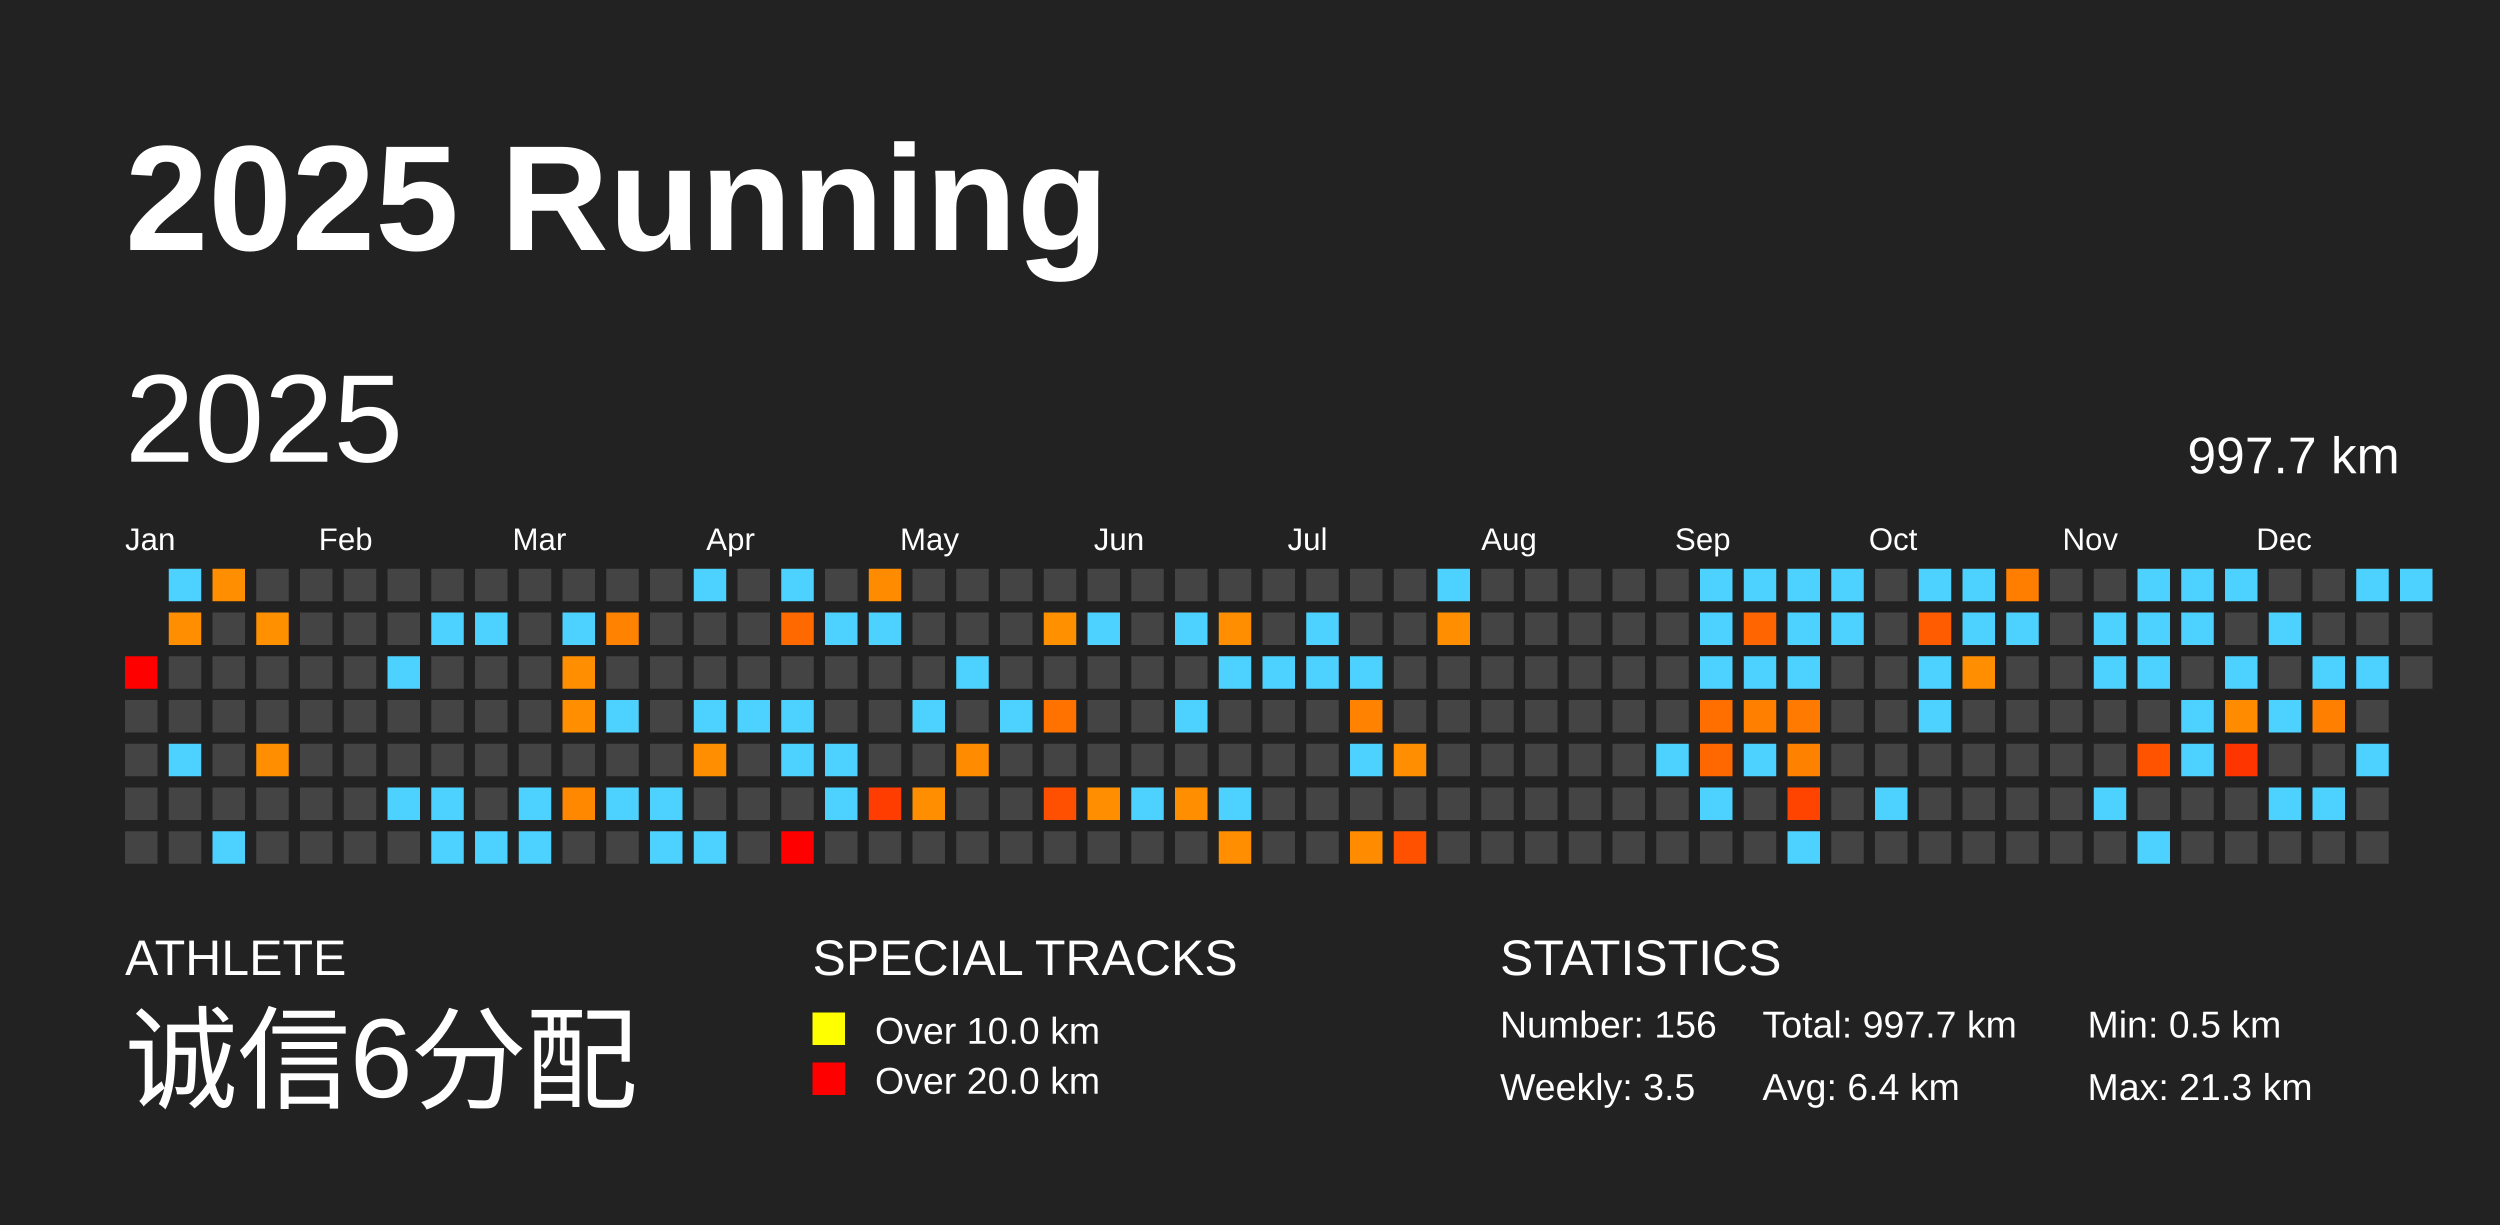
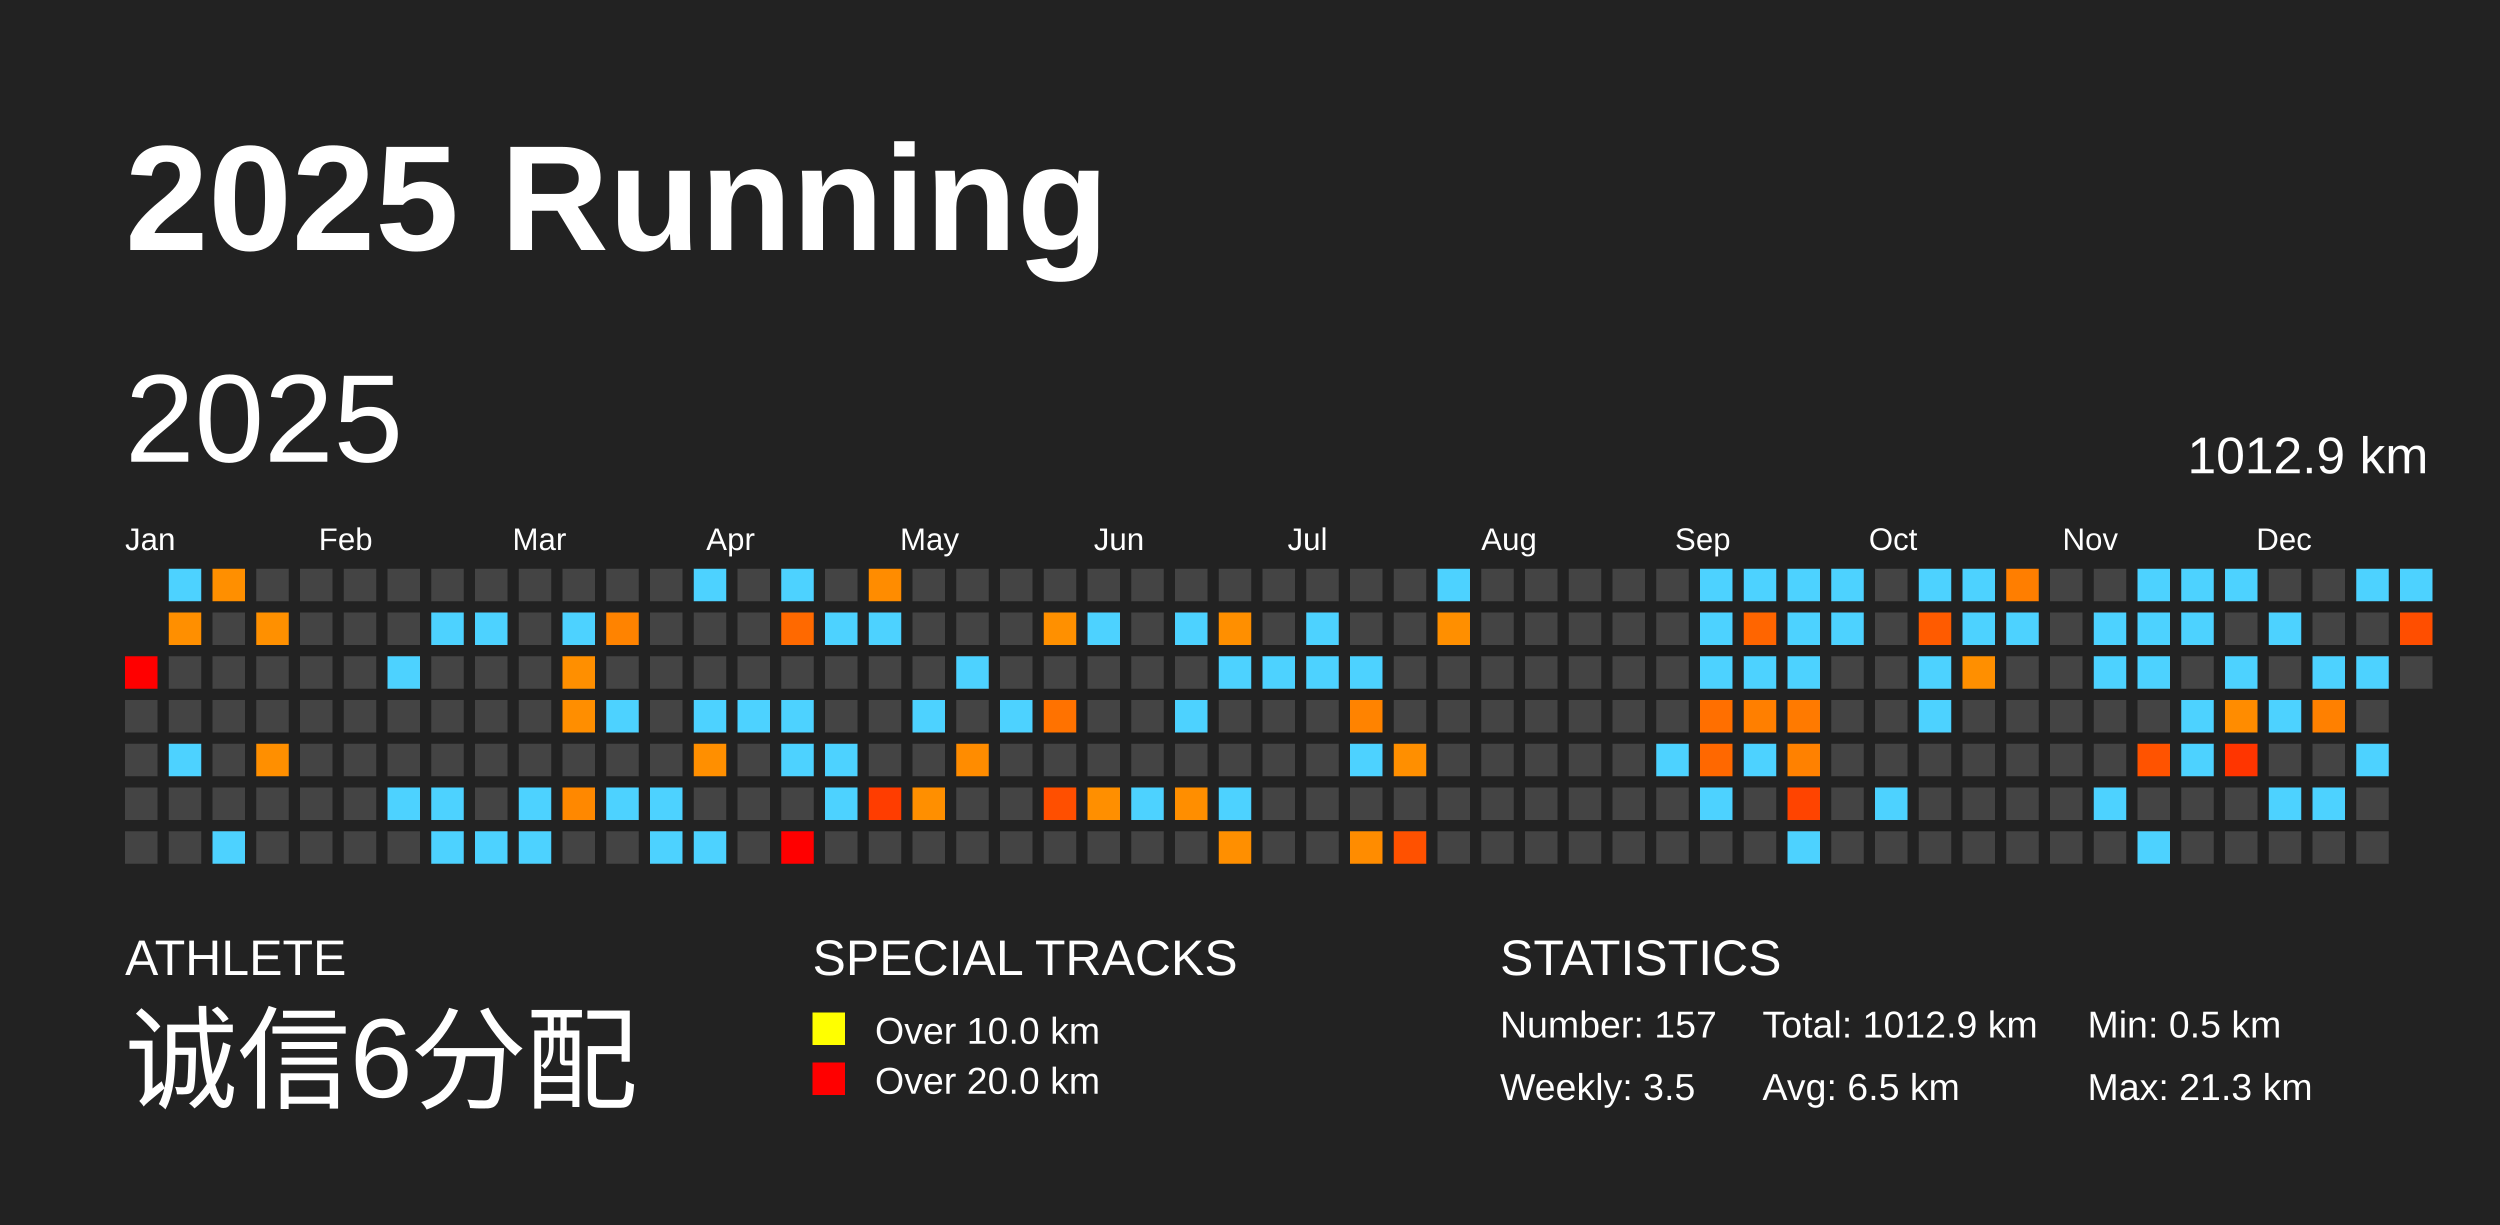
<svg xmlns="http://www.w3.org/2000/svg" baseProfile="full" height="98mm" version="1.1" viewBox="0,0,200,98" width="200mm">
  <defs />
  <rect fill="#222222" height="98" width="200" x="0" y="0" />
  <text fill="#FFFFFF" style="font-size:12px; font-family:Arial; font-weight:bold;" x="10" y="20">2025 Running</text>
  <text fill="#FFFFFF" style="font-size:4px; font-family:Arial" x="10" y="78">ATHLETE</text>
  <text fill="#FFFFFF" style="font-size:9px; font-family:Arial" x="10" y="88">诚信6分配</text>
  <text fill="#FFFFFF" style="font-size:4px; font-family:Arial" x="65" y="78">SPECIAL TRACKS</text>
  <rect fill="yellow" height="2.6" width="2.6" x="65" y="81" />
  <text fill="#FFFFFF" style="font-size:3px; font-family:Arial" x="70" y="83.5">Over 10.0 km</text>
  <rect fill="red" height="2.6" width="2.6" x="65" y="85" />
  <text fill="#FFFFFF" style="font-size:3px; font-family:Arial" x="70" y="87.5">Over 20.0 km</text>
  <text fill="#FFFFFF" style="font-size:4px; font-family:Arial" x="120" y="78">STATISTICS</text>
-   <text fill="#FFFFFF" style="font-size:3px; font-family:Arial" x="120" y="83">Number: 156</text>
+   <text fill="#FFFFFF" style="font-size:3px; font-family:Arial" x="120" y="83">Number: 157</text>
  <text fill="#FFFFFF" style="font-size:3px; font-family:Arial" x="120" y="88">Weekly: 3.5</text>
-   <text fill="#FFFFFF" style="font-size:3px; font-family:Arial" x="141" y="83">Total: 997.7 km</text>
-   <text fill="#FFFFFF" style="font-size:3px; font-family:Arial" x="141" y="88">Avg: 6.4 km</text>
+   <text fill="#FFFFFF" style="font-size:3px; font-family:Arial" x="141" y="83">Total: 1012.9 km</text>
+   <text fill="#FFFFFF" style="font-size:3px; font-family:Arial" x="141" y="88">Avg: 6.5 km</text>
  <text fill="#FFFFFF" style="font-size:3px; font-family:Arial" x="167" y="83">Min: 0.5 km</text>
  <text fill="#FFFFFF" style="font-size:3px; font-family:Arial" x="167" y="88">Max: 21.3 km</text>
  <text dominant-baseline="hanging" fill="#FFFFFF" style="font-size:10.0px; font-family:Arial;" x="10" y="30">2025</text>
-   <text dominant-baseline="hanging" fill="#FFFFFF" style="font-size:4.125px; font-family:Arial;" x="175" y="35">997.7 km</text>
+   <text dominant-baseline="hanging" fill="#FFFFFF" style="font-size:4.125px; font-family:Arial;" x="175" y="35">1012.9 km</text>
  <text fill="#FFFFFF" style="font-size:2.5px; font-family:Arial" x="10.0" y="44">Jan</text>
  <text fill="#FFFFFF" style="font-size:2.5px; font-family:Arial" x="25.5" y="44">Feb</text>
  <text fill="#FFFFFF" style="font-size:2.5px; font-family:Arial" x="41.0" y="44">Mar</text>
  <text fill="#FFFFFF" style="font-size:2.5px; font-family:Arial" x="56.5" y="44">Apr</text>
  <text fill="#FFFFFF" style="font-size:2.5px; font-family:Arial" x="72.0" y="44">May</text>
  <text fill="#FFFFFF" style="font-size:2.5px; font-family:Arial" x="87.5" y="44">Jun</text>
  <text fill="#FFFFFF" style="font-size:2.5px; font-family:Arial" x="103.0" y="44">Jul</text>
  <text fill="#FFFFFF" style="font-size:2.5px; font-family:Arial" x="118.5" y="44">Aug</text>
  <text fill="#FFFFFF" style="font-size:2.5px; font-family:Arial" x="134.0" y="44">Sep</text>
  <text fill="#FFFFFF" style="font-size:2.5px; font-family:Arial" x="149.5" y="44">Oct</text>
  <text fill="#FFFFFF" style="font-size:2.5px; font-family:Arial" x="165.0" y="44">Nov</text>
  <text fill="#FFFFFF" style="font-size:2.5px; font-family:Arial" x="180.5" y="44">Dec</text>
  <rect fill="red" height="2.6" width="2.6" x="10.0" y="52.5" />
  <rect fill="#444444" height="2.6" width="2.6" x="10.0" y="56.0" />
  <rect fill="#444444" height="2.6" width="2.6" x="10.0" y="59.5" />
  <rect fill="#444444" height="2.6" width="2.6" x="10.0" y="63.0" />
  <rect fill="#444444" height="2.6" width="2.6" x="10.0" y="66.5" />
  <rect fill="#4dd2ff" height="2.6" width="2.6" x="13.5" y="45.5" />
  <rect fill="#ff8f00" height="2.6" width="2.6" x="13.5" y="49.0" />
  <rect fill="#444444" height="2.6" width="2.6" x="13.5" y="52.5" />
  <rect fill="#444444" height="2.6" width="2.6" x="13.5" y="56.0" />
  <rect fill="#4dd2ff" height="2.6" width="2.6" x="13.5" y="59.5" />
  <rect fill="#444444" height="2.6" width="2.6" x="13.5" y="63.0" />
  <rect fill="#444444" height="2.6" width="2.6" x="13.5" y="66.5" />
  <rect fill="#ff8f00" height="2.6" width="2.6" x="17.0" y="45.5" />
  <rect fill="#444444" height="2.6" width="2.6" x="17.0" y="49.0" />
  <rect fill="#444444" height="2.6" width="2.6" x="17.0" y="52.5" />
  <rect fill="#444444" height="2.6" width="2.6" x="17.0" y="56.0" />
  <rect fill="#444444" height="2.6" width="2.6" x="17.0" y="59.5" />
  <rect fill="#444444" height="2.6" width="2.6" x="17.0" y="63.0" />
  <rect fill="#4dd2ff" height="2.6" width="2.6" x="17.0" y="66.5" />
  <rect fill="#444444" height="2.6" width="2.6" x="20.5" y="45.5" />
  <rect fill="#ff9000" height="2.6" width="2.6" x="20.5" y="49.0" />
  <rect fill="#444444" height="2.6" width="2.6" x="20.5" y="52.5" />
  <rect fill="#444444" height="2.6" width="2.6" x="20.5" y="56.0" />
  <rect fill="#ff8f00" height="2.6" width="2.6" x="20.5" y="59.5" />
  <rect fill="#444444" height="2.6" width="2.6" x="20.5" y="63.0" />
  <rect fill="#444444" height="2.6" width="2.6" x="20.5" y="66.5" />
  <rect fill="#444444" height="2.6" width="2.6" x="24.0" y="45.5" />
  <rect fill="#444444" height="2.6" width="2.6" x="24.0" y="49.0" />
  <rect fill="#444444" height="2.6" width="2.6" x="24.0" y="52.5" />
  <rect fill="#444444" height="2.6" width="2.6" x="24.0" y="56.0" />
  <rect fill="#444444" height="2.6" width="2.6" x="24.0" y="59.5" />
  <rect fill="#444444" height="2.6" width="2.6" x="24.0" y="63.0" />
  <rect fill="#444444" height="2.6" width="2.6" x="24.0" y="66.5" />
  <rect fill="#444444" height="2.6" width="2.6" x="27.5" y="45.5" />
  <rect fill="#444444" height="2.6" width="2.6" x="27.5" y="49.0" />
  <rect fill="#444444" height="2.6" width="2.6" x="27.5" y="52.5" />
  <rect fill="#444444" height="2.6" width="2.6" x="27.5" y="56.0" />
  <rect fill="#444444" height="2.6" width="2.6" x="27.5" y="59.5" />
  <rect fill="#444444" height="2.6" width="2.6" x="27.5" y="63.0" />
  <rect fill="#444444" height="2.6" width="2.6" x="27.5" y="66.5" />
  <rect fill="#444444" height="2.6" width="2.6" x="31.0" y="45.5" />
  <rect fill="#444444" height="2.6" width="2.6" x="31.0" y="49.0" />
  <rect fill="#4dd2ff" height="2.6" width="2.6" x="31.0" y="52.5" />
  <rect fill="#444444" height="2.6" width="2.6" x="31.0" y="56.0" />
  <rect fill="#444444" height="2.6" width="2.6" x="31.0" y="59.5" />
  <rect fill="#4dd2ff" height="2.6" width="2.6" x="31.0" y="63.0" />
  <rect fill="#444444" height="2.6" width="2.6" x="31.0" y="66.5" />
  <rect fill="#444444" height="2.6" width="2.6" x="34.5" y="45.5" />
  <rect fill="#4dd2ff" height="2.6" width="2.6" x="34.5" y="49.0" />
  <rect fill="#444444" height="2.6" width="2.6" x="34.5" y="52.5" />
  <rect fill="#444444" height="2.6" width="2.6" x="34.5" y="56.0" />
  <rect fill="#444444" height="2.6" width="2.6" x="34.5" y="59.5" />
  <rect fill="#4dd2ff" height="2.6" width="2.6" x="34.5" y="63.0" />
  <rect fill="#4dd2ff" height="2.6" width="2.6" x="34.5" y="66.5" />
  <rect fill="#444444" height="2.6" width="2.6" x="38.0" y="45.5" />
  <rect fill="#4dd2ff" height="2.6" width="2.6" x="38.0" y="49.0" />
  <rect fill="#444444" height="2.6" width="2.6" x="38.0" y="52.5" />
  <rect fill="#444444" height="2.6" width="2.6" x="38.0" y="56.0" />
  <rect fill="#444444" height="2.6" width="2.6" x="38.0" y="59.5" />
  <rect fill="#444444" height="2.6" width="2.6" x="38.0" y="63.0" />
  <rect fill="#4dd2ff" height="2.6" width="2.6" x="38.0" y="66.5" />
  <rect fill="#444444" height="2.6" width="2.6" x="41.5" y="45.5" />
  <rect fill="#444444" height="2.6" width="2.6" x="41.5" y="49.0" />
  <rect fill="#444444" height="2.6" width="2.6" x="41.5" y="52.5" />
  <rect fill="#444444" height="2.6" width="2.6" x="41.5" y="56.0" />
  <rect fill="#444444" height="2.6" width="2.6" x="41.5" y="59.5" />
  <rect fill="#4dd2ff" height="2.6" width="2.6" x="41.5" y="63.0" />
  <rect fill="#4dd2ff" height="2.6" width="2.6" x="41.5" y="66.5" />
  <rect fill="#444444" height="2.6" width="2.6" x="45.0" y="45.5" />
  <rect fill="#4dd2ff" height="2.6" width="2.6" x="45.0" y="49.0" />
  <rect fill="#ff8f00" height="2.6" width="2.6" x="45.0" y="52.5" />
  <rect fill="#ff8e00" height="2.6" width="2.6" x="45.0" y="56.0" />
  <rect fill="#444444" height="2.6" width="2.6" x="45.0" y="59.5" />
  <rect fill="#ff8800" height="2.6" width="2.6" x="45.0" y="63.0" />
  <rect fill="#444444" height="2.6" width="2.6" x="45.0" y="66.5" />
  <rect fill="#444444" height="2.6" width="2.6" x="48.5" y="45.5" />
  <rect fill="#ff8300" height="2.6" width="2.6" x="48.5" y="49.0" />
  <rect fill="#444444" height="2.6" width="2.6" x="48.5" y="52.5" />
  <rect fill="#4dd2ff" height="2.6" width="2.6" x="48.5" y="56.0" />
  <rect fill="#444444" height="2.6" width="2.6" x="48.5" y="59.5" />
  <rect fill="#4dd2ff" height="2.6" width="2.6" x="48.5" y="63.0" />
  <rect fill="#444444" height="2.6" width="2.6" x="48.5" y="66.5" />
  <rect fill="#444444" height="2.6" width="2.6" x="52.0" y="45.5" />
  <rect fill="#444444" height="2.6" width="2.6" x="52.0" y="49.0" />
  <rect fill="#444444" height="2.6" width="2.6" x="52.0" y="52.5" />
  <rect fill="#444444" height="2.6" width="2.6" x="52.0" y="56.0" />
  <rect fill="#444444" height="2.6" width="2.6" x="52.0" y="59.5" />
  <rect fill="#4dd2ff" height="2.6" width="2.6" x="52.0" y="63.0" />
  <rect fill="#4dd2ff" height="2.6" width="2.6" x="52.0" y="66.5" />
  <rect fill="#4dd2ff" height="2.6" width="2.6" x="55.5" y="45.5" />
  <rect fill="#444444" height="2.6" width="2.6" x="55.5" y="49.0" />
  <rect fill="#444444" height="2.6" width="2.6" x="55.5" y="52.5" />
  <rect fill="#4dd2ff" height="2.6" width="2.6" x="55.5" y="56.0" />
  <rect fill="#ff8f00" height="2.6" width="2.6" x="55.5" y="59.5" />
  <rect fill="#444444" height="2.6" width="2.6" x="55.5" y="63.0" />
  <rect fill="#4dd2ff" height="2.6" width="2.6" x="55.5" y="66.5" />
  <rect fill="#444444" height="2.6" width="2.6" x="59.0" y="45.5" />
  <rect fill="#444444" height="2.6" width="2.6" x="59.0" y="49.0" />
  <rect fill="#444444" height="2.6" width="2.6" x="59.0" y="52.5" />
  <rect fill="#4dd2ff" height="2.6" width="2.6" x="59.0" y="56.0" />
  <rect fill="#444444" height="2.6" width="2.6" x="59.0" y="59.5" />
  <rect fill="#444444" height="2.6" width="2.6" x="59.0" y="63.0" />
  <rect fill="#444444" height="2.6" width="2.6" x="59.0" y="66.5" />
  <rect fill="#4dd2ff" height="2.6" width="2.6" x="62.5" y="45.5" />
  <rect fill="#ff6900" height="2.6" width="2.6" x="62.5" y="49.0" />
  <rect fill="#444444" height="2.6" width="2.6" x="62.5" y="52.5" />
  <rect fill="#4dd2ff" height="2.6" width="2.6" x="62.5" y="56.0" />
  <rect fill="#4dd2ff" height="2.6" width="2.6" x="62.5" y="59.5" />
  <rect fill="#444444" height="2.6" width="2.6" x="62.5" y="63.0" />
  <rect fill="red" height="2.6" width="2.6" x="62.5" y="66.5" />
  <rect fill="#444444" height="2.6" width="2.6" x="66.0" y="45.5" />
  <rect fill="#4dd2ff" height="2.6" width="2.6" x="66.0" y="49.0" />
  <rect fill="#444444" height="2.6" width="2.6" x="66.0" y="52.5" />
  <rect fill="#444444" height="2.6" width="2.6" x="66.0" y="56.0" />
  <rect fill="#4dd2ff" height="2.6" width="2.6" x="66.0" y="59.5" />
  <rect fill="#4dd2ff" height="2.6" width="2.6" x="66.0" y="63.0" />
  <rect fill="#444444" height="2.6" width="2.6" x="66.0" y="66.5" />
  <rect fill="#ff8c00" height="2.6" width="2.6" x="69.5" y="45.5" />
  <rect fill="#4dd2ff" height="2.6" width="2.6" x="69.5" y="49.0" />
  <rect fill="#444444" height="2.6" width="2.6" x="69.5" y="52.5" />
  <rect fill="#444444" height="2.6" width="2.6" x="69.5" y="56.0" />
  <rect fill="#444444" height="2.6" width="2.6" x="69.5" y="59.5" />
  <rect fill="#ff3d00" height="2.6" width="2.6" x="69.5" y="63.0" />
  <rect fill="#444444" height="2.6" width="2.6" x="69.5" y="66.5" />
  <rect fill="#444444" height="2.6" width="2.6" x="73.0" y="45.5" />
  <rect fill="#444444" height="2.6" width="2.6" x="73.0" y="49.0" />
  <rect fill="#444444" height="2.6" width="2.6" x="73.0" y="52.5" />
  <rect fill="#4dd2ff" height="2.6" width="2.6" x="73.0" y="56.0" />
  <rect fill="#444444" height="2.6" width="2.6" x="73.0" y="59.5" />
  <rect fill="#ff8f00" height="2.6" width="2.6" x="73.0" y="63.0" />
  <rect fill="#444444" height="2.6" width="2.6" x="73.0" y="66.5" />
  <rect fill="#444444" height="2.6" width="2.6" x="76.5" y="45.5" />
  <rect fill="#444444" height="2.6" width="2.6" x="76.5" y="49.0" />
  <rect fill="#4dd2ff" height="2.6" width="2.6" x="76.5" y="52.5" />
  <rect fill="#444444" height="2.6" width="2.6" x="76.5" y="56.0" />
  <rect fill="#ff8c00" height="2.6" width="2.6" x="76.5" y="59.5" />
  <rect fill="#444444" height="2.6" width="2.6" x="76.5" y="63.0" />
  <rect fill="#444444" height="2.6" width="2.6" x="76.5" y="66.5" />
  <rect fill="#444444" height="2.6" width="2.6" x="80.0" y="45.5" />
  <rect fill="#444444" height="2.6" width="2.6" x="80.0" y="49.0" />
  <rect fill="#444444" height="2.6" width="2.6" x="80.0" y="52.5" />
  <rect fill="#4dd2ff" height="2.6" width="2.6" x="80.0" y="56.0" />
  <rect fill="#444444" height="2.6" width="2.6" x="80.0" y="59.5" />
  <rect fill="#444444" height="2.6" width="2.6" x="80.0" y="63.0" />
  <rect fill="#444444" height="2.6" width="2.6" x="80.0" y="66.5" />
  <rect fill="#444444" height="2.6" width="2.6" x="83.5" y="45.5" />
  <rect fill="#ff9000" height="2.6" width="2.6" x="83.5" y="49.0" />
  <rect fill="#444444" height="2.6" width="2.6" x="83.5" y="52.5" />
  <rect fill="#ff7200" height="2.6" width="2.6" x="83.5" y="56.0" />
  <rect fill="#444444" height="2.6" width="2.6" x="83.5" y="59.5" />
  <rect fill="#ff4f00" height="2.6" width="2.6" x="83.5" y="63.0" />
  <rect fill="#444444" height="2.6" width="2.6" x="83.5" y="66.5" />
  <rect fill="#444444" height="2.6" width="2.6" x="87.0" y="45.5" />
  <rect fill="#4dd2ff" height="2.6" width="2.6" x="87.0" y="49.0" />
  <rect fill="#444444" height="2.6" width="2.6" x="87.0" y="52.5" />
  <rect fill="#444444" height="2.6" width="2.6" x="87.0" y="56.0" />
  <rect fill="#444444" height="2.6" width="2.6" x="87.0" y="59.5" />
  <rect fill="#ff8f00" height="2.6" width="2.6" x="87.0" y="63.0" />
  <rect fill="#444444" height="2.6" width="2.6" x="87.0" y="66.5" />
  <rect fill="#444444" height="2.6" width="2.6" x="90.5" y="45.5" />
  <rect fill="#444444" height="2.6" width="2.6" x="90.5" y="49.0" />
  <rect fill="#444444" height="2.6" width="2.6" x="90.5" y="52.5" />
  <rect fill="#444444" height="2.6" width="2.6" x="90.5" y="56.0" />
  <rect fill="#444444" height="2.6" width="2.6" x="90.5" y="59.5" />
  <rect fill="#4dd2ff" height="2.6" width="2.6" x="90.5" y="63.0" />
  <rect fill="#444444" height="2.6" width="2.6" x="90.5" y="66.5" />
  <rect fill="#444444" height="2.6" width="2.6" x="94.0" y="45.5" />
  <rect fill="#4dd2ff" height="2.6" width="2.6" x="94.0" y="49.0" />
  <rect fill="#444444" height="2.6" width="2.6" x="94.0" y="52.5" />
  <rect fill="#4dd2ff" height="2.6" width="2.6" x="94.0" y="56.0" />
  <rect fill="#444444" height="2.6" width="2.6" x="94.0" y="59.5" />
  <rect fill="#ff8e00" height="2.6" width="2.6" x="94.0" y="63.0" />
  <rect fill="#444444" height="2.6" width="2.6" x="94.0" y="66.5" />
  <rect fill="#444444" height="2.6" width="2.6" x="97.5" y="45.5" />
  <rect fill="#ff8f00" height="2.6" width="2.6" x="97.5" y="49.0" />
  <rect fill="#4dd2ff" height="2.6" width="2.6" x="97.5" y="52.5" />
  <rect fill="#444444" height="2.6" width="2.6" x="97.5" y="56.0" />
  <rect fill="#444444" height="2.6" width="2.6" x="97.5" y="59.5" />
  <rect fill="#4dd2ff" height="2.6" width="2.6" x="97.5" y="63.0" />
  <rect fill="#ff8f00" height="2.6" width="2.6" x="97.5" y="66.5" />
  <rect fill="#444444" height="2.6" width="2.6" x="101.0" y="45.5" />
  <rect fill="#444444" height="2.6" width="2.6" x="101.0" y="49.0" />
  <rect fill="#4dd2ff" height="2.6" width="2.6" x="101.0" y="52.5" />
  <rect fill="#444444" height="2.6" width="2.6" x="101.0" y="56.0" />
  <rect fill="#444444" height="2.6" width="2.6" x="101.0" y="59.5" />
  <rect fill="#444444" height="2.6" width="2.6" x="101.0" y="63.0" />
  <rect fill="#444444" height="2.6" width="2.6" x="101.0" y="66.5" />
  <rect fill="#444444" height="2.6" width="2.6" x="104.5" y="45.5" />
  <rect fill="#4dd2ff" height="2.6" width="2.6" x="104.5" y="49.0" />
  <rect fill="#4dd2ff" height="2.6" width="2.6" x="104.5" y="52.5" />
  <rect fill="#444444" height="2.6" width="2.6" x="104.5" y="56.0" />
  <rect fill="#444444" height="2.6" width="2.6" x="104.5" y="59.5" />
  <rect fill="#444444" height="2.6" width="2.6" x="104.5" y="63.0" />
  <rect fill="#444444" height="2.6" width="2.6" x="104.5" y="66.5" />
  <rect fill="#444444" height="2.6" width="2.6" x="108.0" y="45.5" />
  <rect fill="#444444" height="2.6" width="2.6" x="108.0" y="49.0" />
  <rect fill="#4dd2ff" height="2.6" width="2.6" x="108.0" y="52.5" />
  <rect fill="#ff8300" height="2.6" width="2.6" x="108.0" y="56.0" />
  <rect fill="#4dd2ff" height="2.6" width="2.6" x="108.0" y="59.5" />
  <rect fill="#444444" height="2.6" width="2.6" x="108.0" y="63.0" />
  <rect fill="#ff8c00" height="2.6" width="2.6" x="108.0" y="66.5" />
  <rect fill="#444444" height="2.6" width="2.6" x="111.5" y="45.5" />
  <rect fill="#444444" height="2.6" width="2.6" x="111.5" y="49.0" />
  <rect fill="#444444" height="2.6" width="2.6" x="111.5" y="52.5" />
  <rect fill="#444444" height="2.6" width="2.6" x="111.5" y="56.0" />
  <rect fill="#ff8f00" height="2.6" width="2.6" x="111.5" y="59.5" />
  <rect fill="#444444" height="2.6" width="2.6" x="111.5" y="63.0" />
  <rect fill="#ff5100" height="2.6" width="2.6" x="111.5" y="66.5" />
  <rect fill="#4dd2ff" height="2.6" width="2.6" x="115.0" y="45.5" />
  <rect fill="#ff8f00" height="2.6" width="2.6" x="115.0" y="49.0" />
  <rect fill="#444444" height="2.6" width="2.6" x="115.0" y="52.5" />
  <rect fill="#444444" height="2.6" width="2.6" x="115.0" y="56.0" />
  <rect fill="#444444" height="2.6" width="2.6" x="115.0" y="59.5" />
  <rect fill="#444444" height="2.6" width="2.6" x="115.0" y="63.0" />
  <rect fill="#444444" height="2.6" width="2.6" x="115.0" y="66.5" />
  <rect fill="#444444" height="2.6" width="2.6" x="118.5" y="45.5" />
  <rect fill="#444444" height="2.6" width="2.6" x="118.5" y="49.0" />
  <rect fill="#444444" height="2.6" width="2.6" x="118.5" y="52.5" />
  <rect fill="#444444" height="2.6" width="2.6" x="118.5" y="56.0" />
  <rect fill="#444444" height="2.6" width="2.6" x="118.5" y="59.5" />
  <rect fill="#444444" height="2.6" width="2.6" x="118.5" y="63.0" />
  <rect fill="#444444" height="2.6" width="2.6" x="118.5" y="66.5" />
  <rect fill="#444444" height="2.6" width="2.6" x="122.0" y="45.5" />
  <rect fill="#444444" height="2.6" width="2.6" x="122.0" y="49.0" />
  <rect fill="#444444" height="2.6" width="2.6" x="122.0" y="52.5" />
  <rect fill="#444444" height="2.6" width="2.6" x="122.0" y="56.0" />
  <rect fill="#444444" height="2.6" width="2.6" x="122.0" y="59.5" />
  <rect fill="#444444" height="2.6" width="2.6" x="122.0" y="63.0" />
  <rect fill="#444444" height="2.6" width="2.6" x="122.0" y="66.5" />
  <rect fill="#444444" height="2.6" width="2.6" x="125.5" y="45.5" />
  <rect fill="#444444" height="2.6" width="2.6" x="125.5" y="49.0" />
  <rect fill="#444444" height="2.6" width="2.6" x="125.5" y="52.5" />
  <rect fill="#444444" height="2.6" width="2.6" x="125.5" y="56.0" />
  <rect fill="#444444" height="2.6" width="2.6" x="125.5" y="59.5" />
  <rect fill="#444444" height="2.6" width="2.6" x="125.5" y="63.0" />
  <rect fill="#444444" height="2.6" width="2.6" x="125.5" y="66.5" />
  <rect fill="#444444" height="2.6" width="2.6" x="129.0" y="45.5" />
  <rect fill="#444444" height="2.6" width="2.6" x="129.0" y="49.0" />
  <rect fill="#444444" height="2.6" width="2.6" x="129.0" y="52.5" />
  <rect fill="#444444" height="2.6" width="2.6" x="129.0" y="56.0" />
  <rect fill="#444444" height="2.6" width="2.6" x="129.0" y="59.5" />
  <rect fill="#444444" height="2.6" width="2.6" x="129.0" y="63.0" />
  <rect fill="#444444" height="2.6" width="2.6" x="129.0" y="66.5" />
  <rect fill="#444444" height="2.6" width="2.6" x="132.5" y="45.5" />
  <rect fill="#444444" height="2.6" width="2.6" x="132.5" y="49.0" />
  <rect fill="#444444" height="2.6" width="2.6" x="132.5" y="52.5" />
  <rect fill="#444444" height="2.6" width="2.6" x="132.5" y="56.0" />
  <rect fill="#4dd2ff" height="2.6" width="2.6" x="132.5" y="59.5" />
  <rect fill="#444444" height="2.6" width="2.6" x="132.5" y="63.0" />
  <rect fill="#444444" height="2.6" width="2.6" x="132.5" y="66.5" />
  <rect fill="#4dd2ff" height="2.6" width="2.6" x="136.0" y="45.5" />
  <rect fill="#4dd2ff" height="2.6" width="2.6" x="136.0" y="49.0" />
  <rect fill="#4dd2ff" height="2.6" width="2.6" x="136.0" y="52.5" />
  <rect fill="#ff6f00" height="2.6" width="2.6" x="136.0" y="56.0" />
  <rect fill="#ff6800" height="2.6" width="2.6" x="136.0" y="59.5" />
  <rect fill="#4dd2ff" height="2.6" width="2.6" x="136.0" y="63.0" />
  <rect fill="#444444" height="2.6" width="2.6" x="136.0" y="66.5" />
  <rect fill="#4dd2ff" height="2.6" width="2.6" x="139.5" y="45.5" />
  <rect fill="#ff6500" height="2.6" width="2.6" x="139.5" y="49.0" />
  <rect fill="#4dd2ff" height="2.6" width="2.6" x="139.5" y="52.5" />
  <rect fill="#ff7f00" height="2.6" width="2.6" x="139.5" y="56.0" />
  <rect fill="#4dd2ff" height="2.6" width="2.6" x="139.5" y="59.5" />
  <rect fill="#444444" height="2.6" width="2.6" x="139.5" y="63.0" />
  <rect fill="#444444" height="2.6" width="2.6" x="139.5" y="66.5" />
  <rect fill="#4dd2ff" height="2.6" width="2.6" x="143.0" y="45.5" />
  <rect fill="#4dd2ff" height="2.6" width="2.6" x="143.0" y="49.0" />
  <rect fill="#4dd2ff" height="2.6" width="2.6" x="143.0" y="52.5" />
  <rect fill="#ff7a00" height="2.6" width="2.6" x="143.0" y="56.0" />
  <rect fill="#ff8100" height="2.6" width="2.6" x="143.0" y="59.5" />
  <rect fill="#ff4400" height="2.6" width="2.6" x="143.0" y="63.0" />
  <rect fill="#4dd2ff" height="2.6" width="2.6" x="143.0" y="66.5" />
  <rect fill="#4dd2ff" height="2.6" width="2.6" x="146.5" y="45.5" />
  <rect fill="#4dd2ff" height="2.6" width="2.6" x="146.5" y="49.0" />
  <rect fill="#444444" height="2.6" width="2.6" x="146.5" y="52.5" />
  <rect fill="#444444" height="2.6" width="2.6" x="146.5" y="56.0" />
  <rect fill="#444444" height="2.6" width="2.6" x="146.5" y="59.5" />
  <rect fill="#444444" height="2.6" width="2.6" x="146.5" y="63.0" />
  <rect fill="#444444" height="2.6" width="2.6" x="146.5" y="66.5" />
  <rect fill="#444444" height="2.6" width="2.6" x="150.0" y="45.5" />
  <rect fill="#444444" height="2.6" width="2.6" x="150.0" y="49.0" />
  <rect fill="#444444" height="2.6" width="2.6" x="150.0" y="52.5" />
  <rect fill="#444444" height="2.6" width="2.6" x="150.0" y="56.0" />
  <rect fill="#444444" height="2.6" width="2.6" x="150.0" y="59.5" />
  <rect fill="#4dd2ff" height="2.6" width="2.6" x="150.0" y="63.0" />
  <rect fill="#444444" height="2.6" width="2.6" x="150.0" y="66.5" />
  <rect fill="#4dd2ff" height="2.6" width="2.6" x="153.5" y="45.5" />
  <rect fill="#ff5b00" height="2.6" width="2.6" x="153.5" y="49.0" />
  <rect fill="#4dd2ff" height="2.6" width="2.6" x="153.5" y="52.5" />
  <rect fill="#4dd2ff" height="2.6" width="2.6" x="153.5" y="56.0" />
  <rect fill="#444444" height="2.6" width="2.6" x="153.5" y="59.5" />
  <rect fill="#444444" height="2.6" width="2.6" x="153.5" y="63.0" />
  <rect fill="#444444" height="2.6" width="2.6" x="153.5" y="66.5" />
  <rect fill="#4dd2ff" height="2.6" width="2.6" x="157.0" y="45.5" />
  <rect fill="#4dd2ff" height="2.6" width="2.6" x="157.0" y="49.0" />
  <rect fill="#ff8f00" height="2.6" width="2.6" x="157.0" y="52.5" />
  <rect fill="#444444" height="2.6" width="2.6" x="157.0" y="56.0" />
  <rect fill="#444444" height="2.6" width="2.6" x="157.0" y="59.5" />
  <rect fill="#444444" height="2.6" width="2.6" x="157.0" y="63.0" />
  <rect fill="#444444" height="2.6" width="2.6" x="157.0" y="66.5" />
  <rect fill="#ff7e00" height="2.6" width="2.6" x="160.5" y="45.5" />
  <rect fill="#4dd2ff" height="2.6" width="2.6" x="160.5" y="49.0" />
  <rect fill="#444444" height="2.6" width="2.6" x="160.5" y="52.5" />
  <rect fill="#444444" height="2.6" width="2.6" x="160.5" y="56.0" />
  <rect fill="#444444" height="2.6" width="2.6" x="160.5" y="59.5" />
  <rect fill="#444444" height="2.6" width="2.6" x="160.5" y="63.0" />
  <rect fill="#444444" height="2.6" width="2.6" x="160.5" y="66.5" />
  <rect fill="#444444" height="2.6" width="2.6" x="164.0" y="45.5" />
  <rect fill="#444444" height="2.6" width="2.6" x="164.0" y="49.0" />
  <rect fill="#444444" height="2.6" width="2.6" x="164.0" y="52.5" />
  <rect fill="#444444" height="2.6" width="2.6" x="164.0" y="56.0" />
  <rect fill="#444444" height="2.6" width="2.6" x="164.0" y="59.5" />
  <rect fill="#444444" height="2.6" width="2.6" x="164.0" y="63.0" />
  <rect fill="#444444" height="2.6" width="2.6" x="164.0" y="66.5" />
  <rect fill="#444444" height="2.6" width="2.6" x="167.5" y="45.5" />
  <rect fill="#4dd2ff" height="2.6" width="2.6" x="167.5" y="49.0" />
  <rect fill="#4dd2ff" height="2.6" width="2.6" x="167.5" y="52.5" />
  <rect fill="#444444" height="2.6" width="2.6" x="167.5" y="56.0" />
  <rect fill="#444444" height="2.6" width="2.6" x="167.5" y="59.5" />
  <rect fill="#4dd2ff" height="2.6" width="2.6" x="167.5" y="63.0" />
  <rect fill="#444444" height="2.6" width="2.6" x="167.5" y="66.5" />
  <rect fill="#4dd2ff" height="2.6" width="2.6" x="171.0" y="45.5" />
  <rect fill="#4dd2ff" height="2.6" width="2.6" x="171.0" y="49.0" />
  <rect fill="#4dd2ff" height="2.6" width="2.6" x="171.0" y="52.5" />
  <rect fill="#444444" height="2.6" width="2.6" x="171.0" y="56.0" />
  <rect fill="#ff5300" height="2.6" width="2.6" x="171.0" y="59.5" />
  <rect fill="#444444" height="2.6" width="2.6" x="171.0" y="63.0" />
  <rect fill="#4dd2ff" height="2.6" width="2.6" x="171.0" y="66.5" />
  <rect fill="#4dd2ff" height="2.6" width="2.6" x="174.5" y="45.5" />
  <rect fill="#4dd2ff" height="2.6" width="2.6" x="174.5" y="49.0" />
  <rect fill="#444444" height="2.6" width="2.6" x="174.5" y="52.5" />
  <rect fill="#4dd2ff" height="2.6" width="2.6" x="174.5" y="56.0" />
  <rect fill="#4dd2ff" height="2.6" width="2.6" x="174.5" y="59.5" />
  <rect fill="#444444" height="2.6" width="2.6" x="174.5" y="63.0" />
  <rect fill="#444444" height="2.6" width="2.6" x="174.5" y="66.5" />
  <rect fill="#4dd2ff" height="2.6" width="2.6" x="178.0" y="45.5" />
  <rect fill="#444444" height="2.6" width="2.6" x="178.0" y="49.0" />
  <rect fill="#4dd2ff" height="2.6" width="2.6" x="178.0" y="52.5" />
  <rect fill="#ff8c00" height="2.6" width="2.6" x="178.0" y="56.0" />
  <rect fill="#ff3500" height="2.6" width="2.6" x="178.0" y="59.5" />
  <rect fill="#444444" height="2.6" width="2.6" x="178.0" y="63.0" />
  <rect fill="#444444" height="2.6" width="2.6" x="178.0" y="66.5" />
  <rect fill="#444444" height="2.6" width="2.6" x="181.5" y="45.5" />
  <rect fill="#4dd2ff" height="2.6" width="2.6" x="181.5" y="49.0" />
  <rect fill="#444444" height="2.6" width="2.6" x="181.5" y="52.5" />
  <rect fill="#4dd2ff" height="2.6" width="2.6" x="181.5" y="56.0" />
  <rect fill="#444444" height="2.6" width="2.6" x="181.5" y="59.5" />
  <rect fill="#4dd2ff" height="2.6" width="2.6" x="181.5" y="63.0" />
  <rect fill="#444444" height="2.6" width="2.6" x="181.5" y="66.5" />
  <rect fill="#444444" height="2.6" width="2.6" x="185.0" y="45.5" />
  <rect fill="#444444" height="2.6" width="2.6" x="185.0" y="49.0" />
  <rect fill="#4dd2ff" height="2.6" width="2.6" x="185.0" y="52.5" />
  <rect fill="#ff8000" height="2.6" width="2.6" x="185.0" y="56.0" />
  <rect fill="#444444" height="2.6" width="2.6" x="185.0" y="59.5" />
  <rect fill="#4dd2ff" height="2.6" width="2.6" x="185.0" y="63.0" />
  <rect fill="#444444" height="2.6" width="2.6" x="185.0" y="66.5" />
  <rect fill="#4dd2ff" height="2.6" width="2.6" x="188.5" y="45.5" />
  <rect fill="#444444" height="2.6" width="2.6" x="188.5" y="49.0" />
  <rect fill="#4dd2ff" height="2.6" width="2.6" x="188.5" y="52.5" />
  <rect fill="#444444" height="2.6" width="2.6" x="188.5" y="56.0" />
  <rect fill="#4dd2ff" height="2.6" width="2.6" x="188.5" y="59.5" />
  <rect fill="#444444" height="2.6" width="2.6" x="188.5" y="63.0" />
  <rect fill="#444444" height="2.6" width="2.6" x="188.5" y="66.5" />
  <rect fill="#4dd2ff" height="2.6" width="2.6" x="192.0" y="45.5" />
-   <rect fill="#444444" height="2.6" width="2.6" x="192.0" y="49.0" />
+   <rect fill="#ff4e00" height="2.6" width="2.6" x="192.0" y="49.0" />
  <rect fill="#444444" height="2.6" width="2.6" x="192.0" y="52.5" />
</svg>
